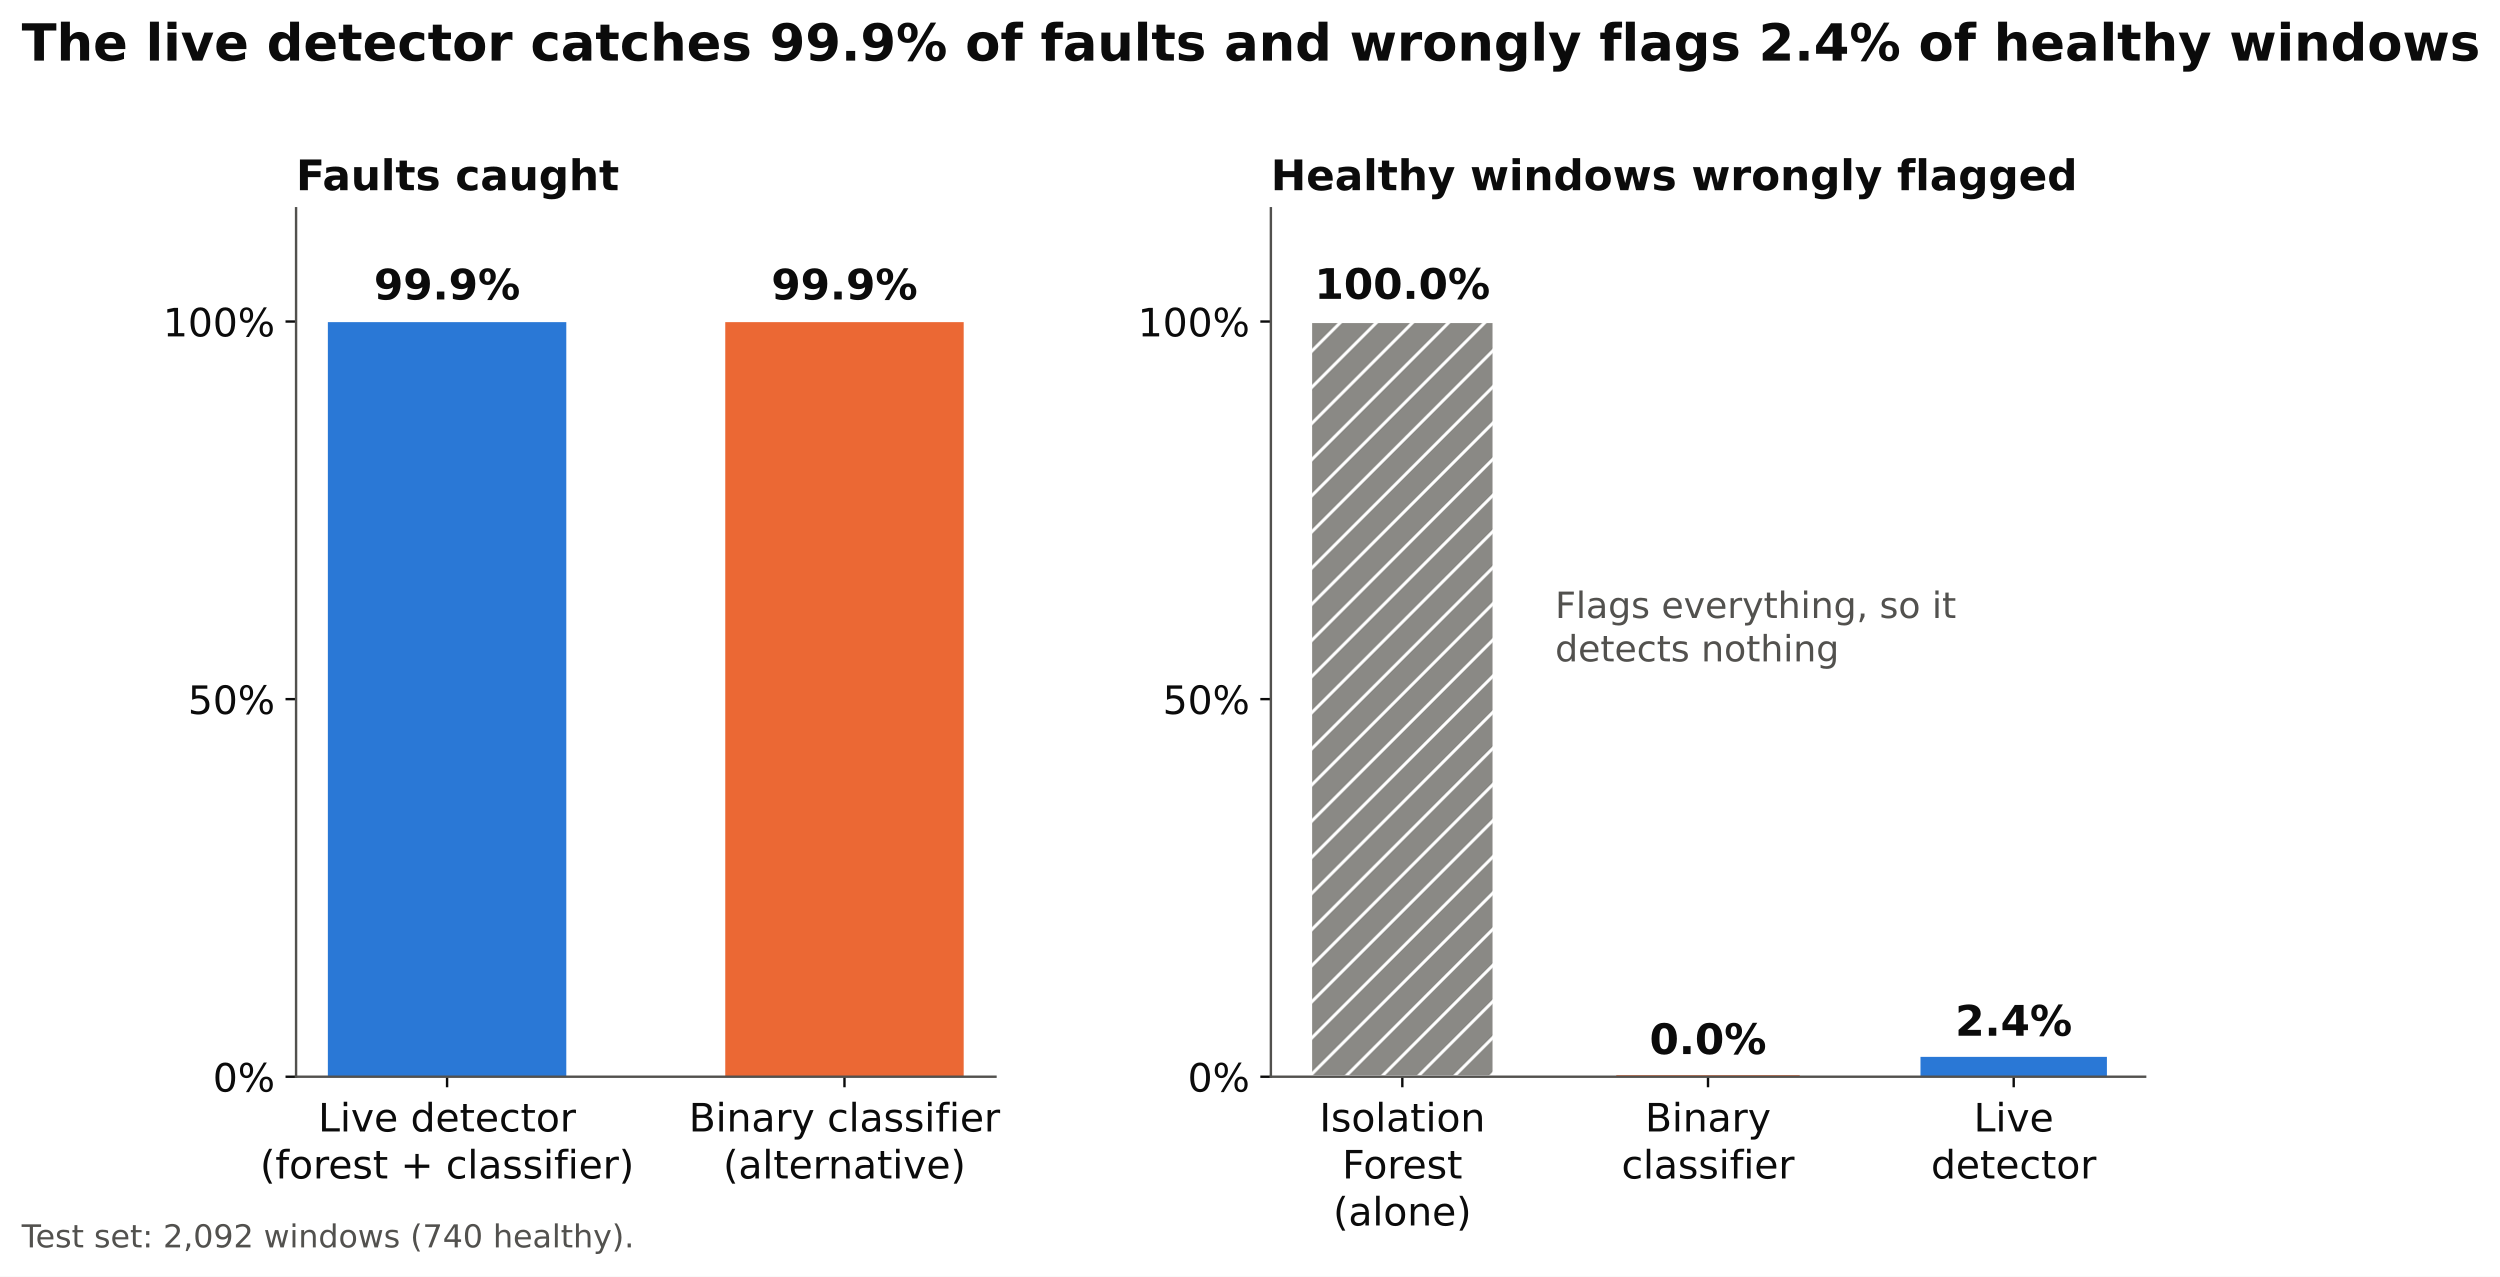
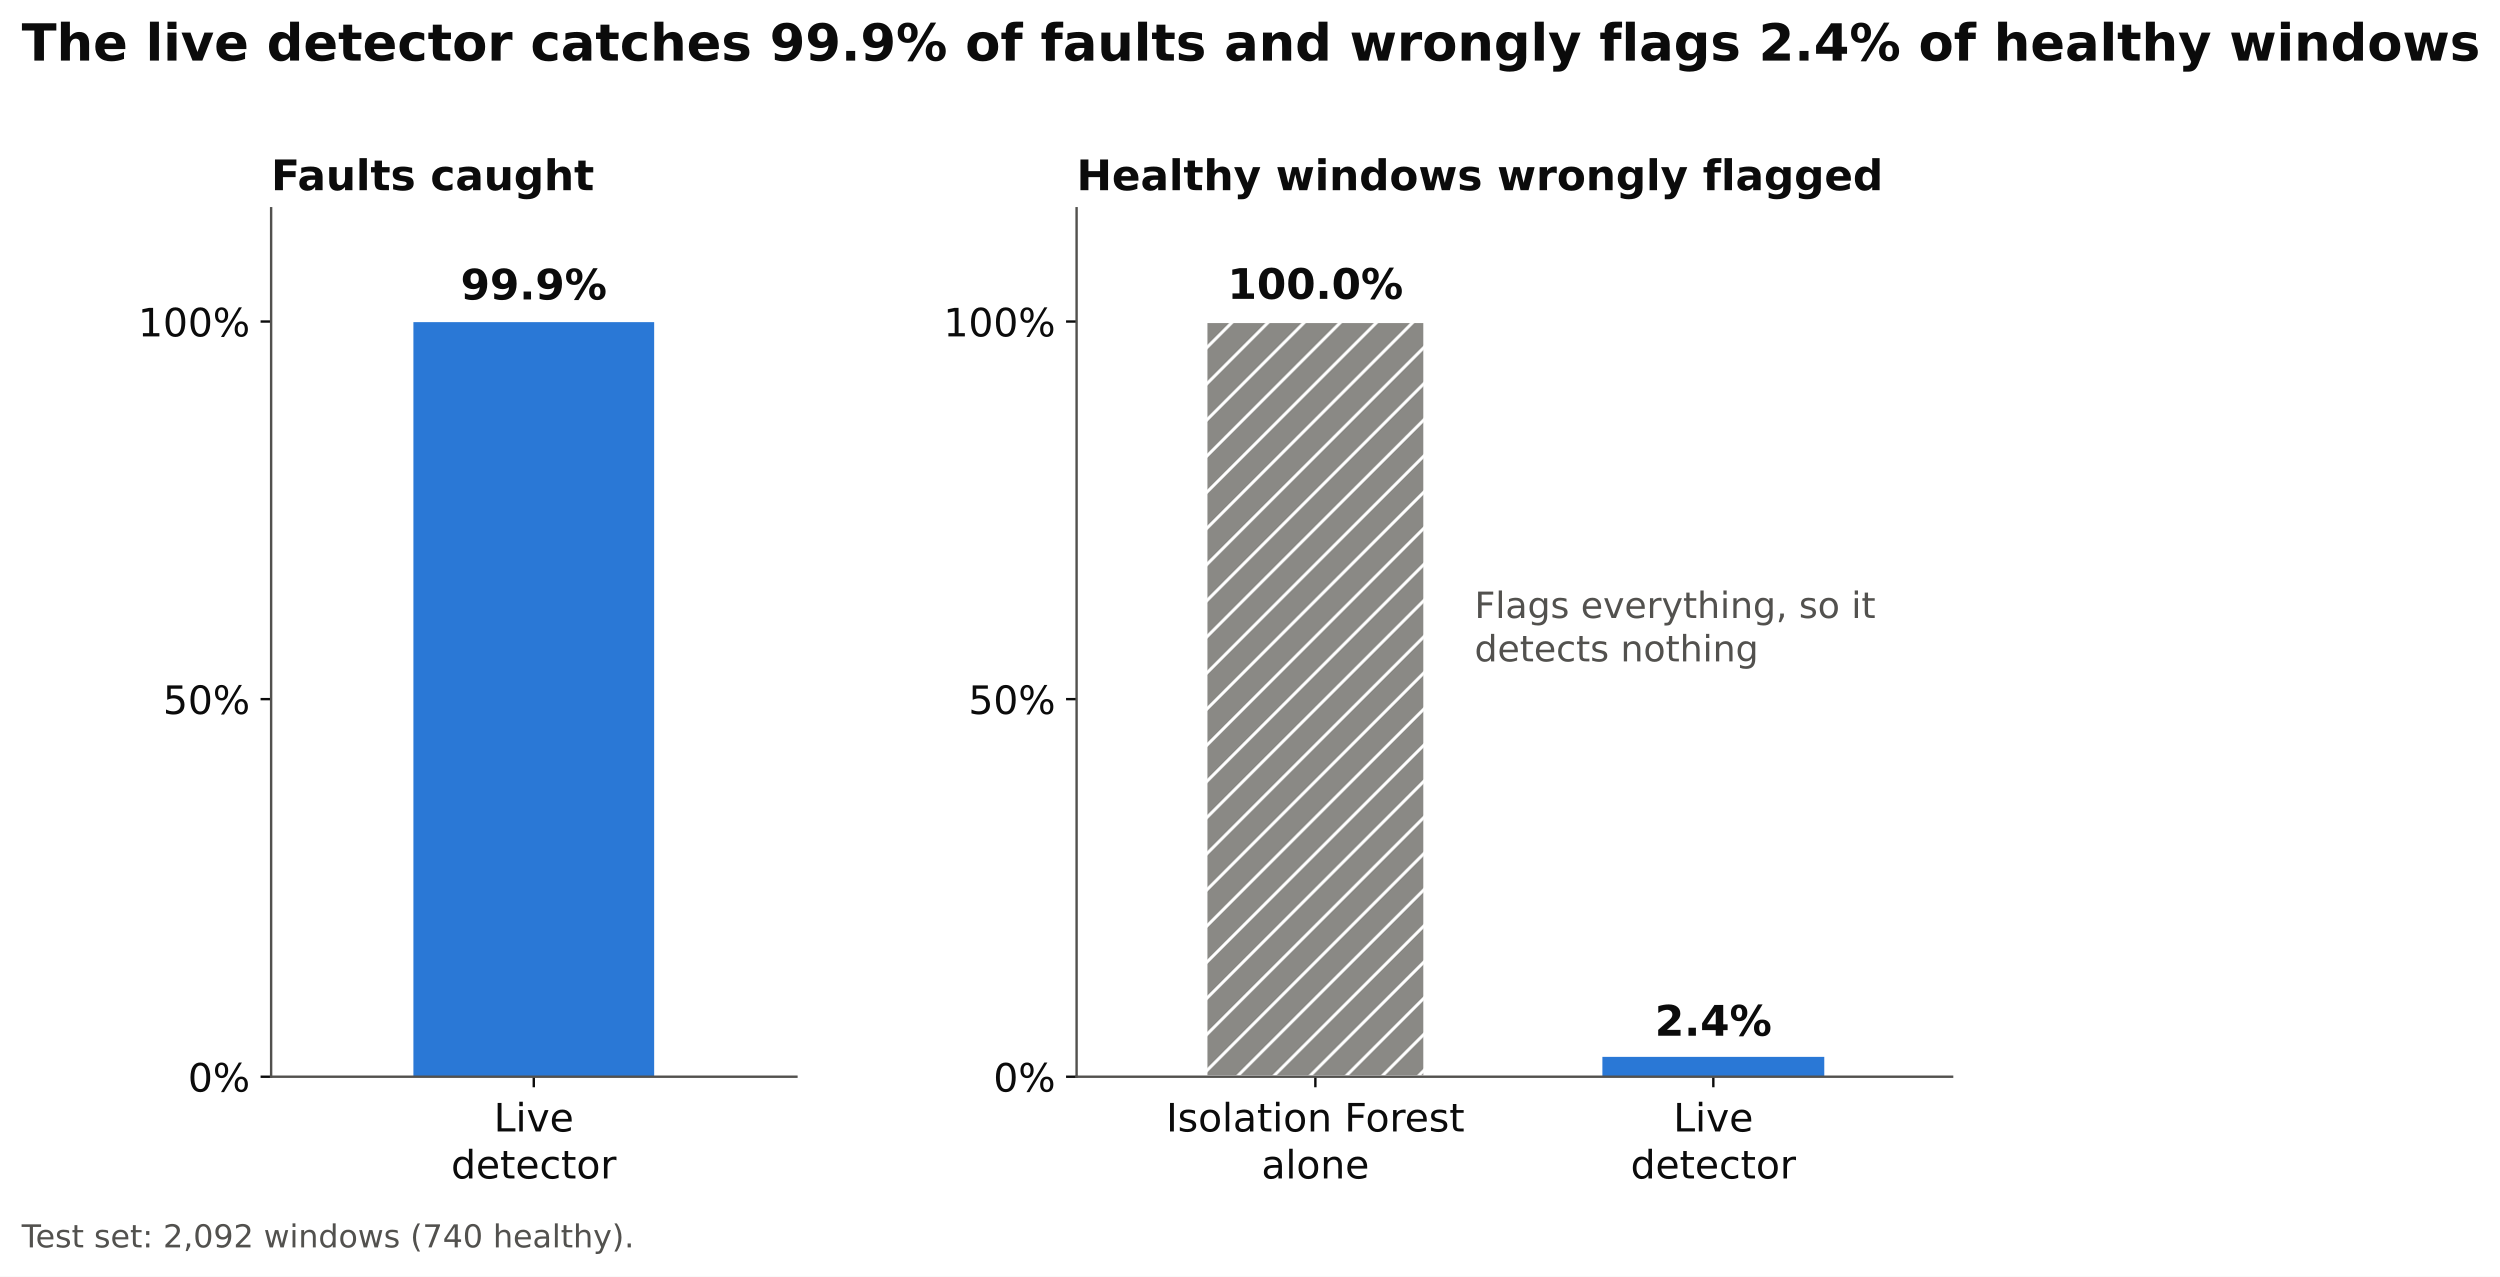
<svg xmlns="http://www.w3.org/2000/svg" xmlns:xlink="http://www.w3.org/1999/xlink" width="829.874pt" height="423.79pt" viewBox="0 0 829.874 423.79" version="1.1">
  <defs>
    <style type="text/css">*{stroke-linejoin: round; stroke-linecap: butt}</style>
  </defs>
  <g id="figure_1">
    <g id="patch_1">
      <path d="M 0 423.79  L 829.874 423.79  L 829.874 0  L 0 0  z " style="fill: #ffffff" />
    </g>
    <g id="axes_1">
      <g id="patch_2">
-         <path d="M 98.28 357.417  L 330.45 357.417  L 330.45 69.129  L 98.28 69.129  z " style="fill: #ffffff" />
+         <path d="M 90 357.417  L 264.375 357.417  L 264.375 69.129  L 90 69.129  z " style="fill: #ffffff" />
      </g>
      <g id="patch_3">
-         <path d="M 108.833 357.417  L 187.982 357.417  L 187.982 106.933  L 108.833 106.933  z " clip-path="url(#pb6ac42591b)" style="fill: #2a78d6" />
-       </g>
-       <g id="patch_4">
-         <path d="M 240.748 357.417  L 319.897 357.417  L 319.897 106.933  L 240.748 106.933  z " clip-path="url(#pb6ac42591b)" style="fill: #eb6834" />
+         <path d="M 137.227 357.417  L 217.148 357.417  L 217.148 106.933  L 137.227 106.933  z " clip-path="url(#p5f2bd41926)" style="fill: #2a78d6" />
      </g>
      <g id="matplotlib.axis_1">
        <g id="xtick_1">
          <g id="line2d_1">
            <defs>
-               <path id="mbc254e4830" d="M 0 0  L 0 3.5  " style="stroke: #0b0b0b; stroke-width: 0.8" />
+               <path id="mc1035e6ef6" d="M 0 0  L 0 3.5  " style="stroke: #0b0b0b; stroke-width: 0.8" />
            </defs>
            <g>
-               <use xlink:href="#mbc254e4830" x="148.408" y="357.417" style="fill: #0b0b0b; stroke: #0b0b0b; stroke-width: 0.8" />
+               <use xlink:href="#mc1035e6ef6" x="177.188" y="357.417" style="fill: #0b0b0b; stroke: #0b0b0b; stroke-width: 0.8" />
            </g>
          </g>
          <g id="text_1">
-             <text style="font-size: 13px; font-family: 'DejaVu Sans'; fill: #0b0b0b" transform="translate(105.6224 375.5966)">Live detector</text>
-             <text style="font-size: 13px; font-family: 'DejaVu Sans'; fill: #0b0b0b" transform="translate(86.3225 391.2001)">(forest + classifier)</text>
-           </g>
-         </g>
-         <g id="xtick_2">
-           <g id="line2d_2">
-             <g>
-               <use xlink:href="#mbc254e4830" x="280.323" y="357.417" style="fill: #0b0b0b; stroke: #0b0b0b; stroke-width: 0.8" />
-             </g>
-           </g>
-           <g id="text_2">
-             <text style="font-size: 13px; font-family: 'DejaVu Sans'; fill: #0b0b0b" transform="translate(228.6628 375.5966)">Binary classifier</text>
-             <text style="font-size: 13px; font-family: 'DejaVu Sans'; fill: #0b0b0b" transform="translate(240.052 391.2001)">(alternative)</text>
+             <text style="font-size: 13px; font-family: 'DejaVu Sans'; fill: #0b0b0b" transform="translate(163.9133 375.5966)">Live</text>
+             <text style="font-size: 13px; font-family: 'DejaVu Sans'; fill: #0b0b0b" transform="translate(149.7423 391.2001)">detector</text>
          </g>
        </g>
      </g>
      <g id="matplotlib.axis_2">
        <g id="ytick_1">
-           <g id="line2d_3">
+           <g id="line2d_2">
            <defs>
-               <path id="m925833a981" d="M 0 0  L -3.5 0  " style="stroke: #0b0b0b; stroke-width: 0.8" />
+               <path id="mf58d3604d0" d="M 0 0  L -3.5 0  " style="stroke: #0b0b0b; stroke-width: 0.8" />
            </defs>
            <g>
-               <use xlink:href="#m925833a981" x="98.28" y="357.417" style="fill: #0b0b0b; stroke: #0b0b0b; stroke-width: 0.8" />
+               <use xlink:href="#mf58d3604d0" x="90" y="357.417" style="fill: #0b0b0b; stroke: #0b0b0b; stroke-width: 0.8" />
+             </g>
+           </g>
+           <g id="text_2">
+             <text style="font-size: 13px; font-family: 'DejaVu Sans'; text-anchor: end; fill: #0b0b0b" x="83" y="362.356" transform="rotate(-0 83 362.3558)">0%</text>
+           </g>
+         </g>
+         <g id="ytick_2">
+           <g id="line2d_3">
+             <g>
+               <use xlink:href="#mf58d3604d0" x="90" y="232.075" style="fill: #0b0b0b; stroke: #0b0b0b; stroke-width: 0.8" />
            </g>
          </g>
          <g id="text_3">
-             <text style="font-size: 13px; font-family: 'DejaVu Sans'; text-anchor: end; fill: #0b0b0b" x="91.28" y="362.356" transform="rotate(-0 91.28 362.3558)">0%</text>
+             <text style="font-size: 13px; font-family: 'DejaVu Sans'; text-anchor: end; fill: #0b0b0b" x="83" y="237.013" transform="rotate(-0 83 237.0132)">50%</text>
          </g>
        </g>
-         <g id="ytick_2">
+         <g id="ytick_3">
          <g id="line2d_4">
            <g>
-               <use xlink:href="#m925833a981" x="98.28" y="232.075" style="fill: #0b0b0b; stroke: #0b0b0b; stroke-width: 0.8" />
+               <use xlink:href="#mf58d3604d0" x="90" y="106.732" style="fill: #0b0b0b; stroke: #0b0b0b; stroke-width: 0.8" />
            </g>
          </g>
          <g id="text_4">
-             <text style="font-size: 13px; font-family: 'DejaVu Sans'; text-anchor: end; fill: #0b0b0b" x="91.28" y="237.013" transform="rotate(-0 91.28 237.0132)">50%</text>
-           </g>
-         </g>
-         <g id="ytick_3">
-           <g id="line2d_5">
-             <g>
-               <use xlink:href="#m925833a981" x="98.28" y="106.732" style="fill: #0b0b0b; stroke: #0b0b0b; stroke-width: 0.8" />
-             </g>
-           </g>
-           <g id="text_5">
-             <text style="font-size: 13px; font-family: 'DejaVu Sans'; text-anchor: end; fill: #0b0b0b" x="91.28" y="111.671" transform="rotate(-0 91.28 111.6706)">100%</text>
+             <text style="font-size: 13px; font-family: 'DejaVu Sans'; text-anchor: end; fill: #0b0b0b" x="83" y="111.671" transform="rotate(-0 83 111.6706)">100%</text>
          </g>
        </g>
      </g>
+       <g id="patch_4">
+         <path d="M 90 357.417  L 90 69.129  " style="fill: none; stroke: #52514e; stroke-width: 0.8; stroke-linejoin: miter; stroke-linecap: square" />
+       </g>
      <g id="patch_5">
-         <path d="M 98.28 357.417  L 98.28 69.129  " style="fill: none; stroke: #52514e; stroke-width: 0.8; stroke-linejoin: miter; stroke-linecap: square" />
+         <path d="M 90 357.417  L 264.375 357.417  " style="fill: none; stroke: #52514e; stroke-width: 0.8; stroke-linejoin: miter; stroke-linecap: square" />
      </g>
-       <g id="patch_6">
-         <path d="M 98.28 357.417  L 330.45 357.417  " style="fill: none; stroke: #52514e; stroke-width: 0.8; stroke-linejoin: miter; stroke-linecap: square" />
+       <g id="text_5">
+         <text style="font-weight: 700; font-size: 14px; font-family: 'DejaVu Sans'; text-anchor: middle; fill: #0b0b0b" x="177.188" y="99.413" transform="rotate(-0 177.1875 99.41259)">99.9%</text>
      </g>
      <g id="text_6">
-         <text style="font-weight: 700; font-size: 14px; font-family: 'DejaVu Sans'; text-anchor: middle; fill: #0b0b0b" x="148.408" y="99.413" transform="rotate(-0 148.4077 99.41259)">99.9%</text>
-       </g>
-       <g id="text_7">
-         <text style="font-weight: 700; font-size: 14px; font-family: 'DejaVu Sans'; text-anchor: middle; fill: #0b0b0b" x="280.323" y="99.413" transform="rotate(-0 280.3226 99.41259)">99.9%</text>
-       </g>
-       <g id="text_8">
-         <text style="font-weight: 700; font-size: 14px; font-family: 'DejaVu Sans'; text-anchor: start; fill: #0b0b0b" x="98.28" y="63.129" transform="rotate(-0 98.28 63.12933)">Faults caught</text>
+         <text style="font-weight: 700; font-size: 14px; font-family: 'DejaVu Sans'; text-anchor: start; fill: #0b0b0b" x="90" y="63.129" transform="rotate(-0 90 63.12933)">Faults caught</text>
      </g>
    </g>
    <g id="axes_2">
+       <g id="patch_6">
+         <path d="M 357.375 357.417  L 648 357.417  L 648 69.129  L 357.375 69.129  z " style="fill: #ffffff" />
+       </g>
      <g id="patch_7">
-         <path d="M 421.867 357.417  L 712.08 357.417  L 712.08 69.129  L 421.867 69.129  z " style="fill: #ffffff" />
+         <path d="M 400.308 357.417  L 472.964 357.417  L 472.964 106.732  L 400.308 106.732  z " clip-path="url(#p2ad99eb669)" style="fill: url(#hf7c193111b); stroke: #ffffff; stroke-linejoin: miter" />
      </g>
      <g id="patch_8">
-         <path d="M 435.059 357.417  L 495.943 357.417  L 495.943 106.732  L 435.059 106.732  z " clip-path="url(#p6a45d66cb9)" style="fill: url(#he3dca2489b); stroke: #ffffff; stroke-linejoin: miter" />
-       </g>
-       <g id="patch_9">
-         <path d="M 536.532 357.417  L 597.416 357.417  L 597.416 357.417  L 536.532 357.417  z " clip-path="url(#p6a45d66cb9)" style="fill: #eb6834; stroke: #eb6834; stroke-linejoin: miter" />
-       </g>
-       <g id="patch_10">
-         <path d="M 638.005 357.417  L 698.889 357.417  L 698.889 351.32  L 638.005 351.32  z " clip-path="url(#p6a45d66cb9)" style="fill: #2a78d6; stroke: #2a78d6; stroke-linejoin: miter" />
+         <path d="M 532.411 357.417  L 605.067 357.417  L 605.067 351.32  L 532.411 351.32  z " clip-path="url(#p2ad99eb669)" style="fill: #2a78d6; stroke: #2a78d6; stroke-linejoin: miter" />
      </g>
      <g id="matplotlib.axis_3">
+         <g id="xtick_2">
+           <g id="line2d_5">
+             <g>
+               <use xlink:href="#mc1035e6ef6" x="436.636" y="357.417" style="fill: #0b0b0b; stroke: #0b0b0b; stroke-width: 0.8" />
+             </g>
+           </g>
+           <g id="text_7">
+             <text style="font-size: 13px; font-family: 'DejaVu Sans'; fill: #0b0b0b" transform="translate(387.1033 375.5966)">Isolation Forest</text>
+             <text style="font-size: 13px; font-family: 'DejaVu Sans'; fill: #0b0b0b" transform="translate(418.7512 391.2001)">alone</text>
+           </g>
+         </g>
        <g id="xtick_3">
          <g id="line2d_6">
            <g>
-               <use xlink:href="#mbc254e4830" x="465.501" y="357.417" style="fill: #0b0b0b; stroke: #0b0b0b; stroke-width: 0.8" />
+               <use xlink:href="#mc1035e6ef6" x="568.739" y="357.417" style="fill: #0b0b0b; stroke: #0b0b0b; stroke-width: 0.8" />
            </g>
          </g>
-           <g id="text_9">
-             <text style="font-size: 13px; font-family: 'DejaVu Sans'; fill: #0b0b0b" transform="translate(437.9802 375.5966)">Isolation</text>
-             <text style="font-size: 13px; font-family: 'DejaVu Sans'; fill: #0b0b0b" transform="translate(445.5537 391.1991)">Forest</text>
-             <text style="font-size: 13px; font-family: 'DejaVu Sans'; fill: #0b0b0b" transform="translate(442.5434 406.8027)">(alone)</text>
-           </g>
-         </g>
-         <g id="xtick_4">
-           <g id="line2d_7">
-             <g>
-               <use xlink:href="#mbc254e4830" x="566.974" y="357.417" style="fill: #0b0b0b; stroke: #0b0b0b; stroke-width: 0.8" />
-             </g>
-           </g>
-           <g id="text_10">
-             <text style="font-size: 13px; font-family: 'DejaVu Sans'; fill: #0b0b0b" transform="translate(546.0863 375.5966)">Binary</text>
-             <text style="font-size: 13px; font-family: 'DejaVu Sans'; fill: #0b0b0b" transform="translate(538.267 391.2001)">classifier</text>
-           </g>
-         </g>
-         <g id="xtick_5">
-           <g id="line2d_8">
-             <g>
-               <use xlink:href="#mbc254e4830" x="668.447" y="357.417" style="fill: #0b0b0b; stroke: #0b0b0b; stroke-width: 0.8" />
-             </g>
-           </g>
-           <g id="text_11">
-             <text style="font-size: 13px; font-family: 'DejaVu Sans'; fill: #0b0b0b" transform="translate(655.1724 375.5966)">Live</text>
-             <text style="font-size: 13px; font-family: 'DejaVu Sans'; fill: #0b0b0b" transform="translate(641.0014 391.2001)">detector</text>
+           <g id="text_8">
+             <text style="font-size: 13px; font-family: 'DejaVu Sans'; fill: #0b0b0b" transform="translate(555.4644 375.5966)">Live</text>
+             <text style="font-size: 13px; font-family: 'DejaVu Sans'; fill: #0b0b0b" transform="translate(541.2934 391.2001)">detector</text>
          </g>
        </g>
      </g>
      <g id="matplotlib.axis_4">
        <g id="ytick_4">
-           <g id="line2d_9">
+           <g id="line2d_7">
            <g>
-               <use xlink:href="#m925833a981" x="421.867" y="357.417" style="fill: #0b0b0b; stroke: #0b0b0b; stroke-width: 0.8" />
+               <use xlink:href="#mf58d3604d0" x="357.375" y="357.417" style="fill: #0b0b0b; stroke: #0b0b0b; stroke-width: 0.8" />
            </g>
          </g>
-           <g id="text_12">
-             <text style="font-size: 13px; font-family: 'DejaVu Sans'; text-anchor: end; fill: #0b0b0b" x="414.867" y="362.356" transform="rotate(-0 414.8672 362.3558)">0%</text>
+           <g id="text_9">
+             <text style="font-size: 13px; font-family: 'DejaVu Sans'; text-anchor: end; fill: #0b0b0b" x="350.375" y="362.356" transform="rotate(-0 350.375 362.3558)">0%</text>
          </g>
        </g>
        <g id="ytick_5">
-           <g id="line2d_10">
+           <g id="line2d_8">
            <g>
-               <use xlink:href="#m925833a981" x="421.867" y="232.075" style="fill: #0b0b0b; stroke: #0b0b0b; stroke-width: 0.8" />
+               <use xlink:href="#mf58d3604d0" x="357.375" y="232.075" style="fill: #0b0b0b; stroke: #0b0b0b; stroke-width: 0.8" />
            </g>
          </g>
-           <g id="text_13">
-             <text style="font-size: 13px; font-family: 'DejaVu Sans'; text-anchor: end; fill: #0b0b0b" x="414.867" y="237.013" transform="rotate(-0 414.8672 237.0132)">50%</text>
+           <g id="text_10">
+             <text style="font-size: 13px; font-family: 'DejaVu Sans'; text-anchor: end; fill: #0b0b0b" x="350.375" y="237.013" transform="rotate(-0 350.375 237.0132)">50%</text>
          </g>
        </g>
        <g id="ytick_6">
-           <g id="line2d_11">
+           <g id="line2d_9">
            <g>
-               <use xlink:href="#m925833a981" x="421.867" y="106.732" style="fill: #0b0b0b; stroke: #0b0b0b; stroke-width: 0.8" />
+               <use xlink:href="#mf58d3604d0" x="357.375" y="106.732" style="fill: #0b0b0b; stroke: #0b0b0b; stroke-width: 0.8" />
            </g>
          </g>
-           <g id="text_14">
-             <text style="font-size: 13px; font-family: 'DejaVu Sans'; text-anchor: end; fill: #0b0b0b" x="414.867" y="111.671" transform="rotate(-0 414.8672 111.6706)">100%</text>
+           <g id="text_11">
+             <text style="font-size: 13px; font-family: 'DejaVu Sans'; text-anchor: end; fill: #0b0b0b" x="350.375" y="111.671" transform="rotate(-0 350.375 111.6706)">100%</text>
          </g>
        </g>
      </g>
-       <g id="patch_11">
-         <path d="M 421.867 357.417  L 421.867 69.129  " style="fill: none; stroke: #52514e; stroke-width: 0.8; stroke-linejoin: miter; stroke-linecap: square" />
+       <g id="patch_9">
+         <path d="M 357.375 357.417  L 357.375 69.129  " style="fill: none; stroke: #52514e; stroke-width: 0.8; stroke-linejoin: miter; stroke-linecap: square" />
      </g>
-       <g id="patch_12">
-         <path d="M 421.867 357.417  L 712.08 357.417  " style="fill: none; stroke: #52514e; stroke-width: 0.8; stroke-linejoin: miter; stroke-linecap: square" />
+       <g id="patch_10">
+         <path d="M 357.375 357.417  L 648 357.417  " style="fill: none; stroke: #52514e; stroke-width: 0.8; stroke-linejoin: miter; stroke-linecap: square" />
+       </g>
+       <g id="text_12">
+         <text style="font-weight: 700; font-size: 14px; font-family: 'DejaVu Sans'; text-anchor: middle; fill: #0b0b0b" x="436.636" y="99.212" transform="rotate(-0 436.6364 99.21155)">100.0%</text>
+       </g>
+       <g id="text_13">
+         <text style="font-weight: 700; font-size: 14px; font-family: 'DejaVu Sans'; text-anchor: middle; fill: #0b0b0b" x="568.739" y="343.799" transform="rotate(-0 568.7386 343.799)">2.4%</text>
+       </g>
+       <g id="text_14">
+         <text style="font-size: 12px; font-family: 'DejaVu Sans'; fill: #52514e" transform="translate(489.4773 205.1372)">Flags everything, so it</text>
+         <text style="font-size: 12px; font-family: 'DejaVu Sans'; fill: #52514e" transform="translate(489.4773 219.5405)">detects nothing</text>
      </g>
      <g id="text_15">
-         <text style="font-weight: 700; font-size: 14px; font-family: 'DejaVu Sans'; text-anchor: middle; fill: #0b0b0b" x="465.501" y="99.212" transform="rotate(-0 465.5006 99.21155)">100.0%</text>
-       </g>
-       <g id="text_16">
-         <text style="font-weight: 700; font-size: 14px; font-family: 'DejaVu Sans'; text-anchor: middle; fill: #0b0b0b" x="566.974" y="349.897" transform="rotate(-0 566.9736 349.8968)">0.0%</text>
-       </g>
-       <g id="text_17">
-         <text style="font-weight: 700; font-size: 14px; font-family: 'DejaVu Sans'; text-anchor: middle; fill: #0b0b0b" x="668.447" y="343.799" transform="rotate(-0 668.4466 343.799)">2.4%</text>
-       </g>
-       <g id="text_18">
-         <text style="font-size: 12px; font-family: 'DejaVu Sans'; fill: #52514e" transform="translate(516.2371 205.1372)">Flags everything, so it</text>
-         <text style="font-size: 12px; font-family: 'DejaVu Sans'; fill: #52514e" transform="translate(516.2371 219.5405)">detects nothing</text>
-       </g>
-       <g id="text_19">
-         <text style="font-weight: 700; font-size: 14px; font-family: 'DejaVu Sans'; text-anchor: start; fill: #0b0b0b" x="421.867" y="63.129" transform="rotate(-0 421.8672 63.12933)">Healthy windows wrongly flagged</text>
+         <text style="font-weight: 700; font-size: 14px; font-family: 'DejaVu Sans'; text-anchor: start; fill: #0b0b0b" x="357.375" y="63.129" transform="rotate(-0 357.375 63.12933)">Healthy windows wrongly flagged</text>
      </g>
    </g>
-     <g id="text_20">
+     <g id="text_16">
      <text style="font-weight: 700; font-size: 17px; font-family: 'DejaVu Sans'; text-anchor: start; fill: #0b0b0b" x="7.2" y="20.117" transform="rotate(-0 7.2 20.11734)">The live detector catches 99.9% of faults and wrongly flags 2.4% of healthy windows</text>
    </g>
-     <g id="text_21">
+     <g id="text_17">
      <text style="font-size: 10.5px; font-family: 'DejaVu Sans'; text-anchor: start; fill: #52514e" x="7.2" y="414.068" transform="rotate(-0 7.2 414.0677)">Test set: 2,092 windows (740 healthy).</text>
    </g>
  </g>
  <defs>
-     <clipPath id="pb6ac42591b">
-       <rect x="98.28" y="69.129" width="232.17" height="288.288" />
+     <clipPath id="p5f2bd41926">
+       <rect x="90" y="69.129" width="174.375" height="288.288" />
    </clipPath>
-     <clipPath id="p6a45d66cb9">
-       <rect x="421.867" y="69.129" width="290.213" height="288.288" />
+     <clipPath id="p2ad99eb669">
+       <rect x="357.375" y="69.129" width="290.625" height="288.288" />
    </clipPath>
  </defs>
  <defs>
-     <pattern id="he3dca2489b" patternUnits="userSpaceOnUse" x="0" y="0" width="72" height="72">
+     <pattern id="hf7c193111b" patternUnits="userSpaceOnUse" x="0" y="0" width="72" height="72">
      <rect x="0" y="0" width="73" height="73" fill="#8a8985" />
      <path d="M -36 36  L 36 -36  M -30 42  L 42 -30  M -24 48  L 48 -24  M -18 54  L 54 -18  M -12 60  L 60 -12  M -6 66  L 66 -6  M 0 72  L 72 0  M 6 78  L 78 6  M 12 84  L 84 12  M 18 90  L 90 18  M 24 96  L 96 24  M 30 102  L 102 30  M 36 108  L 108 36  " style="fill: #ffffff; stroke: #ffffff; stroke-width: 1.0; stroke-linecap: butt; stroke-linejoin: miter" />
    </pattern>
  </defs>
</svg>
